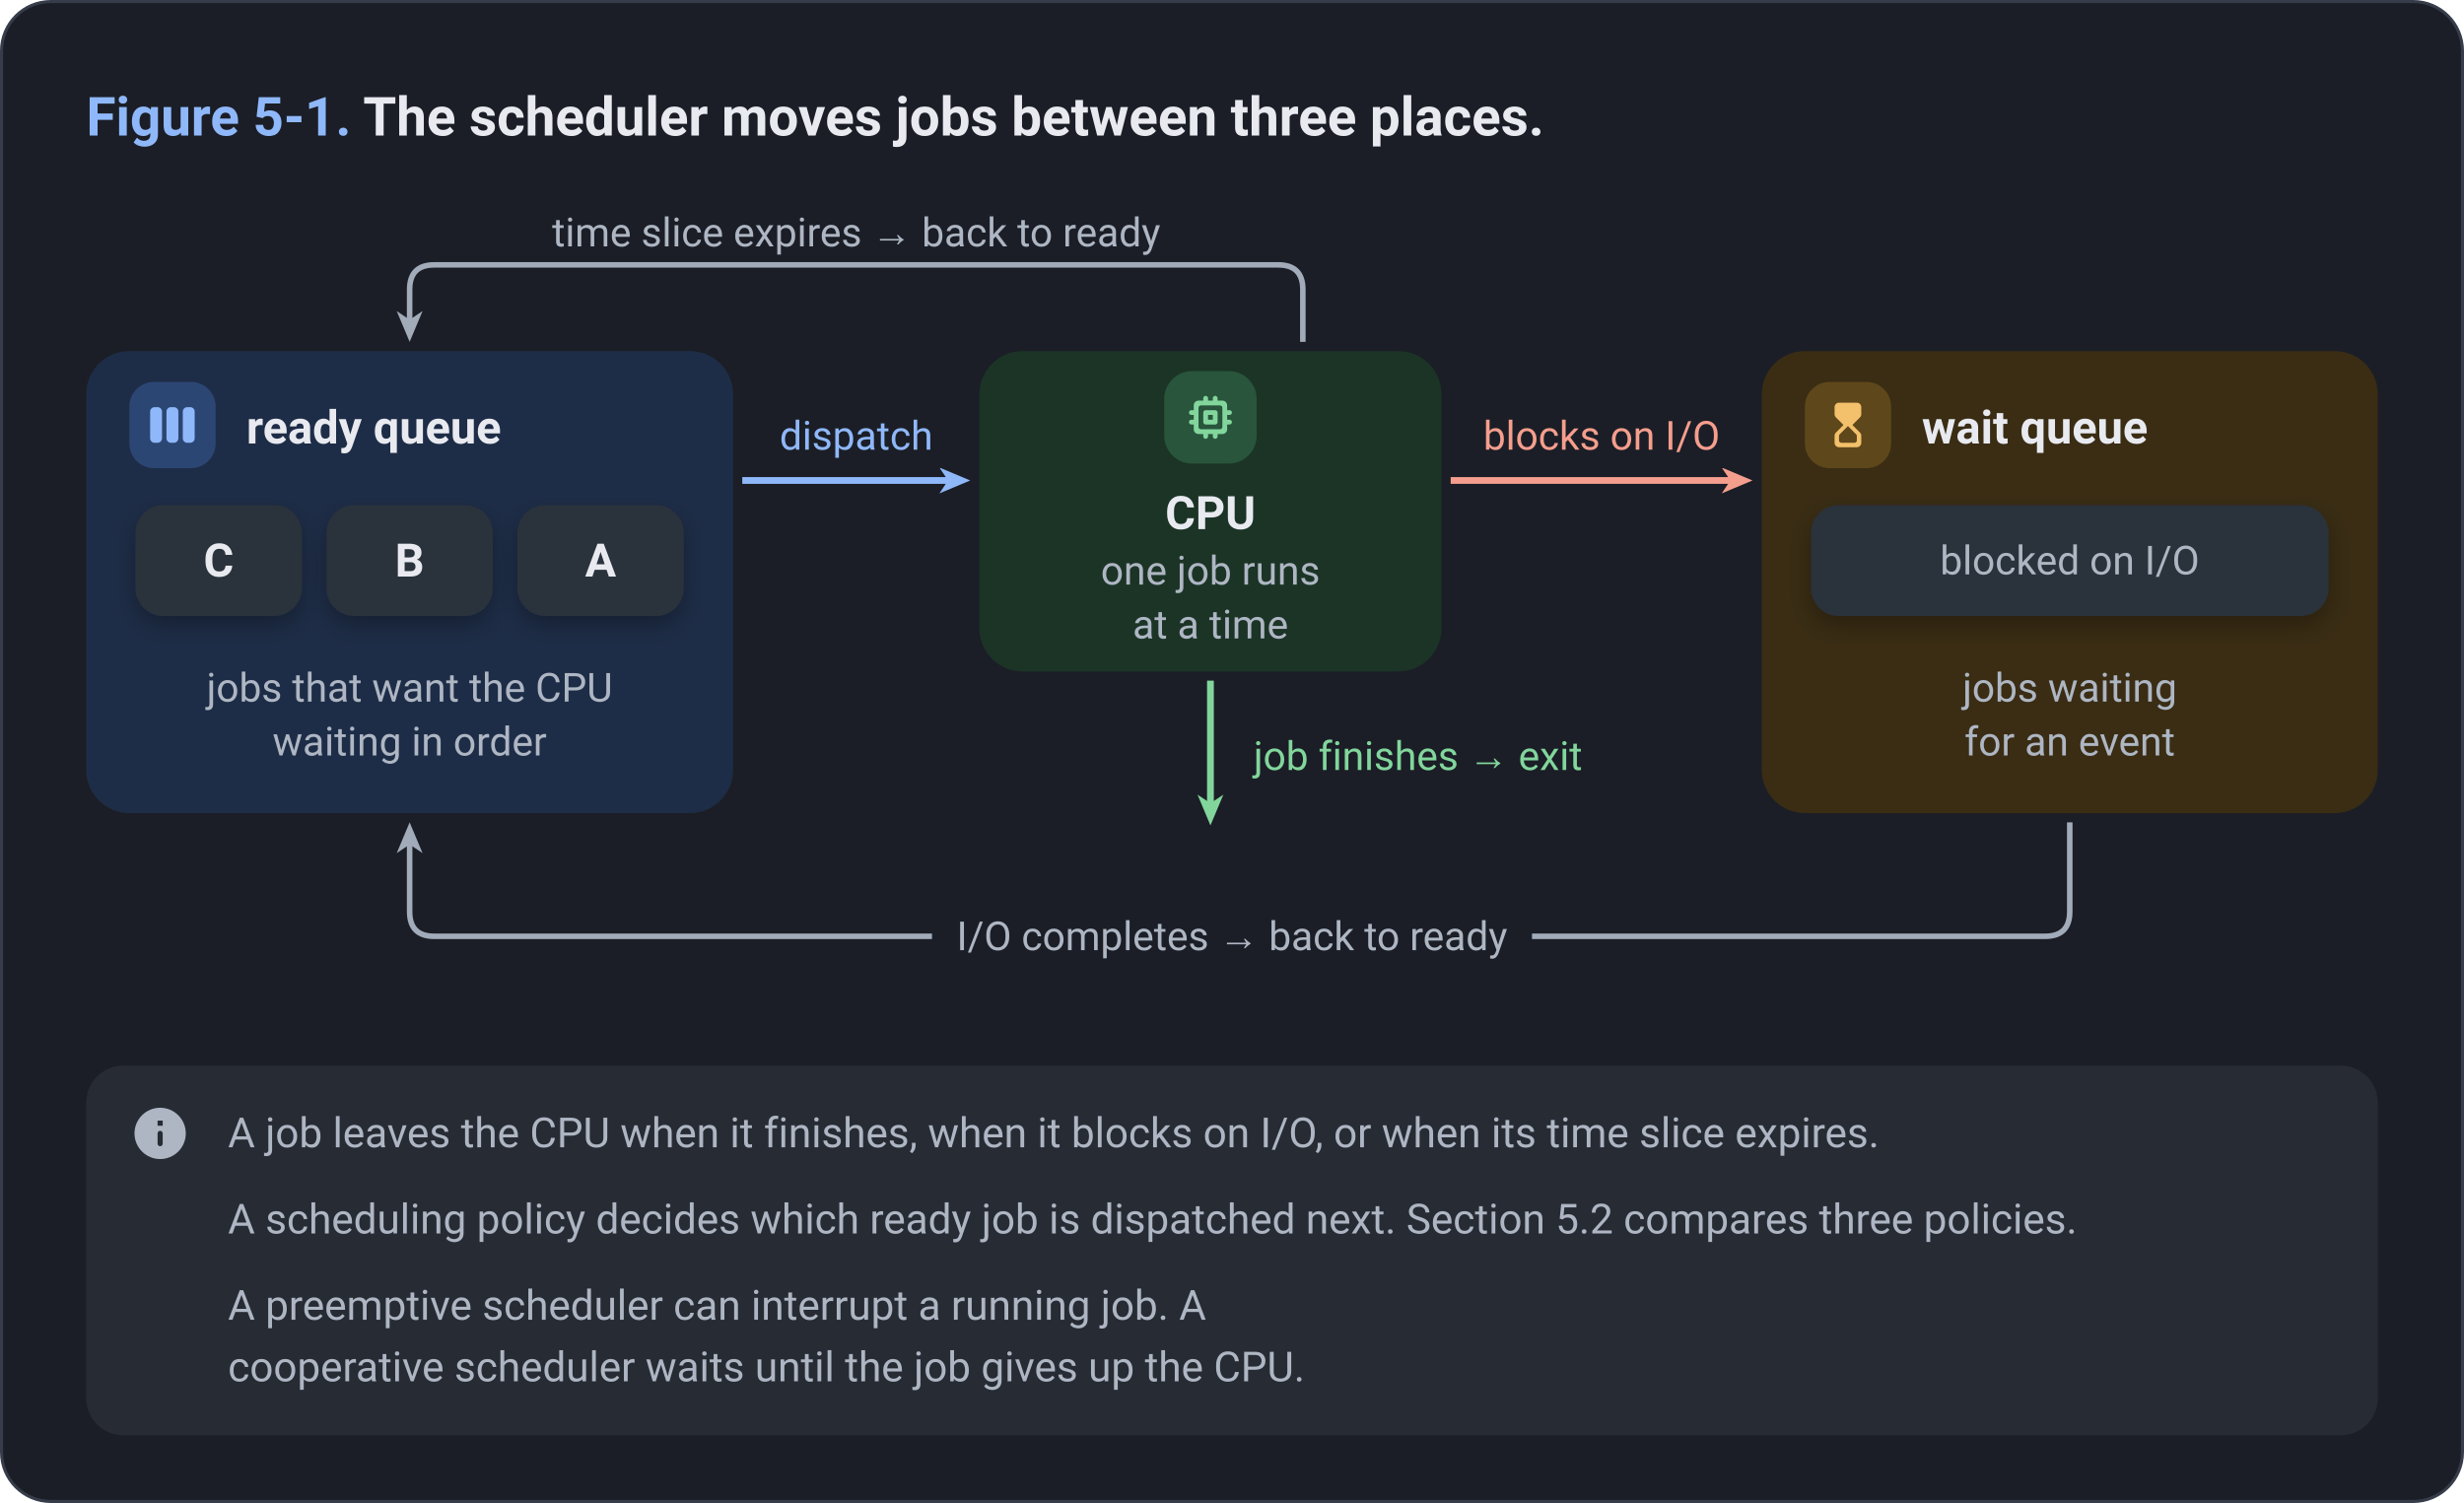
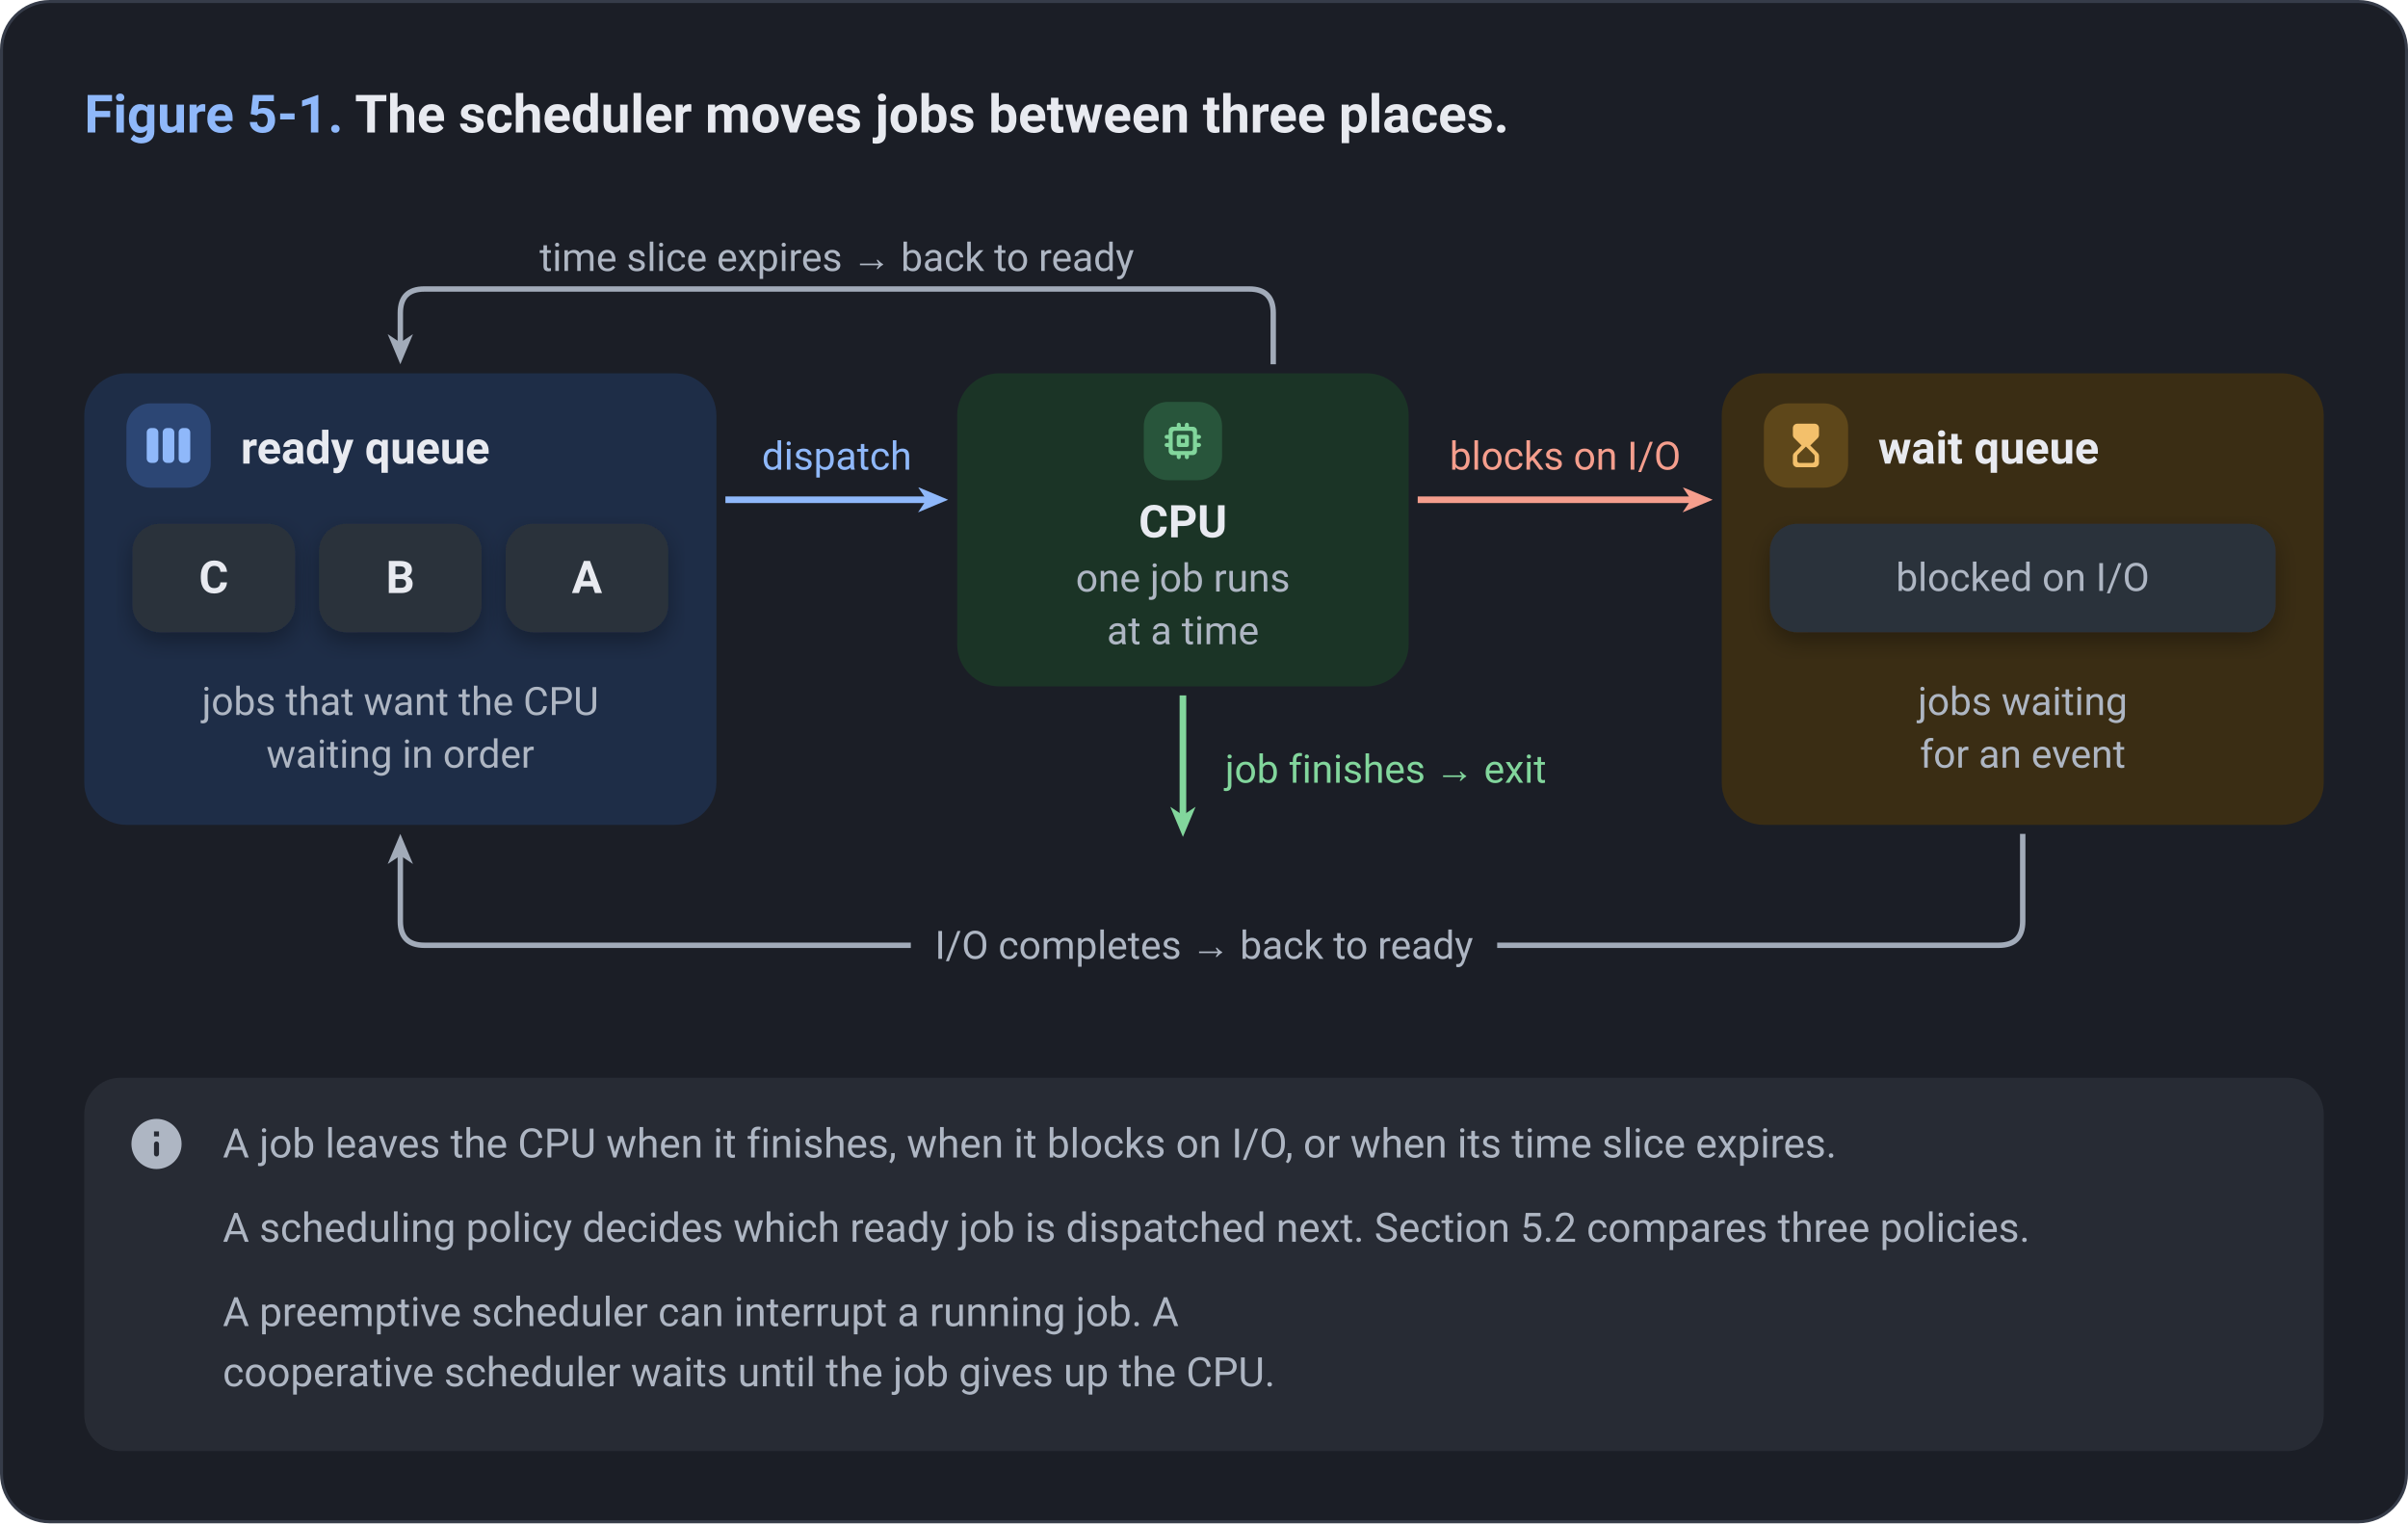
- <svg xmlns="http://www.w3.org/2000/svg" viewBox="0 0 800 488" width="800" height="488">
+ <svg xmlns="http://www.w3.org/2000/svg" viewBox="0 0 800 506" width="800" height="506">
  <style>
    text { font-family: -apple-system, BlinkMacSystemFont, "Segoe UI", Roboto, "Helvetica Neue", Arial, sans-serif; fill: #E8EAF0; }
    .paper { fill: #1B1E26; }
    .frame { fill: #1B1E26; stroke: #363C49; stroke-width: 1; }
    .card { fill: #2B303B; }
    .hair { stroke: #363C49; stroke-width: 1.2; fill: none; }
    .muted { fill: #AEB6C3; }
    .ink { fill: #E8EAF0; }
    .title { font-size: 17.5px; font-weight: 650; }
    .head { font-size: 15.5px; font-weight: 650; }
    .name { font-size: 15px; font-weight: 650; }
    .body { font-size: 13.5px; }
    .sub { font-size: 13px; }
    .mono { font-size: 12.5px; font-family: "SF Mono", SFMono-Regular, ui-monospace, Menlo, Consolas, monospace; }
    .monob { font-size: 12.5px; font-weight: 650; font-family: "SF Mono", SFMono-Regular, ui-monospace, Menlo, Consolas, monospace; }
    .small { font-size: 12px; }
    .note { font-size: 13.5px; }
    .noteb { font-size: 13.5px; font-weight: 650; }
    .sub, .small, .note { fill: #AEB6C3; }
    .c-blue { fill: #1E2D47; }
    .m-blue { fill: #2C4674; }
    .a-blue { fill: #8FB8FA; }
    .t-blue { fill: #8FB8FA; }
    .w-blue { stroke: #8FB8FA; fill: none; stroke-linecap: butt; stroke-linejoin: round; }
    .o-blue { stroke: #8FB8FA; fill: none; stroke-width: 1.5; }
    .h-blue { stroke: #8FB8FA; stroke-width: 1.4; }
    .c-green { fill: #1B3426; }
    .m-green { fill: #28553B; }
    .a-green { fill: #82D69C; }
    .t-green { fill: #82D69C; }
    .w-green { stroke: #82D69C; fill: none; stroke-linecap: butt; stroke-linejoin: round; }
    .o-green { stroke: #82D69C; fill: none; stroke-width: 1.5; }
    .h-green { stroke: #82D69C; stroke-width: 1.4; }
    .c-amber { fill: #3A2D14; }
    .m-amber { fill: #5E471A; }
    .a-amber { fill: #F3C06B; }
    .t-amber { fill: #F3C06B; }
    .w-amber { stroke: #F3C06B; fill: none; stroke-linecap: butt; stroke-linejoin: round; }
    .o-amber { stroke: #F3C06B; fill: none; stroke-width: 1.5; }
    .h-amber { stroke: #F3C06B; stroke-width: 1.4; }
    .c-red { fill: #41221D; }
    .m-red { fill: #69322B; }
    .a-red { fill: #F59E8D; }
    .t-red { fill: #F59E8D; }
    .w-red { stroke: #F59E8D; fill: none; stroke-linecap: butt; stroke-linejoin: round; }
    .o-red { stroke: #F59E8D; fill: none; stroke-width: 1.5; }
    .h-red { stroke: #F59E8D; stroke-width: 1.4; }
    .c-purple { fill: #2C2549; }
    .m-purple { fill: #453978; }
    .a-purple { fill: #BCA8F7; }
    .t-purple { fill: #BCA8F7; }
    .w-purple { stroke: #BCA8F7; fill: none; stroke-linecap: butt; stroke-linejoin: round; }
    .o-purple { stroke: #BCA8F7; fill: none; stroke-width: 1.5; }
    .h-purple { stroke: #BCA8F7; stroke-width: 1.4; }
    .c-teal { fill: #15332F; }
    .m-teal { fill: #1F514B; }
    .a-teal { fill: #72D5CA; }
    .t-teal { fill: #72D5CA; }
    .w-teal { stroke: #72D5CA; fill: none; stroke-linecap: butt; stroke-linejoin: round; }
    .o-teal { stroke: #72D5CA; fill: none; stroke-width: 1.5; }
    .h-teal { stroke: #72D5CA; stroke-width: 1.4; }
    .c-gray { fill: #272B34; }
    .m-gray { fill: #3A404D; }
    .a-gray { fill: #AEB6C3; }
    .t-gray { fill: #AEB6C3; }
    .w-gray { stroke: #AEB6C3; fill: none; stroke-linecap: butt; stroke-linejoin: round; }
    .o-gray { stroke: #AEB6C3; fill: none; stroke-width: 1.5; }
    .h-gray { stroke: #AEB6C3; stroke-width: 1.4; }
    .c-wire { fill: #272B34; }
    .m-wire { fill: #3A404D; }
    .a-wire { fill: #A2ABB9; }
    .t-wire { fill: #A2ABB9; }
    .w-wire { stroke: #A2ABB9; fill: none; stroke-linecap: butt; stroke-linejoin: round; }
    .o-wire { stroke: #A2ABB9; fill: none; stroke-width: 1.5; }
    .h-wire { stroke: #A2ABB9; stroke-width: 1.4; }
  </style>
  <defs>
    <filter id="lift" x="-10%" y="-15%" width="120%" height="140%">
      <feDropShadow dx="0" dy="1" stdDeviation="1.2" flood-color="#000000" flood-opacity="0.45" />
      <feDropShadow dx="0" dy="3" stdDeviation="4" flood-color="#000000" flood-opacity="0.32" />
    </filter>
  </defs>
-   <rect x="0.5" y="0.5" width="799" height="487" rx="16" class="frame" />
+   <rect x="0.5" y="0.5" width="799" height="505" rx="16" class="frame" />
  <text x="28" y="44" class="title">
    <tspan class="t-blue">Figure 5-1.</tspan> The scheduler moves jobs between three places.</text>
-   <g transform="translate(0 64)">
+   <g transform="translate(0 74)">
    <rect x="28.0" y="50.0" width="210.0" height="150.0" rx="14" class="c-blue" />
    <rect x="42.0" y="60.0" width="28.0" height="28.0" rx="8" class="m-blue" />
    <g transform="translate(47.3 65.3) scale(0.723)" class="a-blue">
      <path d="M5.33 20H4c-1.1 0-2-.9-2-2V6c0-1.1.9-2 2-2h1.33c1.1 0 2 .9 2 2v12a2 2 0 0 1-2 2zM22 18V6c0-1.1-.9-2-2-2h-1.33c-1.1 0-2 .9-2 2v12c0 1.1.9 2 2 2H20a2 2 0 0 0 2-2zm-7.33 0V6c0-1.1-.9-2-2-2h-1.33c-1.1 0-2 .9-2 2v12c0 1.1.9 2 2 2h1.33c1.1 0 2-.9 2-2z" />
    </g>
    <text x="80.0" y="80.0" class="name">ready queue</text>
    <rect x="44.0" y="100.0" width="54.0" height="36.0" rx="9" class="card" filter="url(#lift)" />
-     <text x="71.0" y="123.2" class="name" text-anchor="middle" data-fit="49.0,93.0">C</text>
+     <text x="71.0" y="123.0" class="name" text-anchor="middle" data-fit="49.0,93.0">C</text>
    <rect x="106.0" y="100.0" width="54.0" height="36.0" rx="9" class="card" filter="url(#lift)" />
-     <text x="133.0" y="123.2" class="name" text-anchor="middle" data-fit="111.0,155.0">B</text>
+     <text x="133.0" y="123.0" class="name" text-anchor="middle" data-fit="111.0,155.0">B</text>
    <rect x="168.0" y="100.0" width="54.0" height="36.0" rx="9" class="card" filter="url(#lift)" />
-     <text x="195.0" y="123.2" class="name" text-anchor="middle" data-fit="173.0,217.0">A</text>
-     <text x="133.0" y="163.8" class="sub" text-anchor="middle" data-fit="34.0,232.0">jobs that want the CPU</text>
-     <text x="133.0" y="181.3" class="sub" text-anchor="middle" data-fit="34.0,232.0">waiting in order</text>
+     <text x="195.0" y="123.0" class="name" text-anchor="middle" data-fit="173.0,217.0">A</text>
+     <text x="133.0" y="163.5" class="sub" text-anchor="middle" data-fit="34.0,232.0">jobs that want the CPU</text>
+     <text x="133.0" y="181.0" class="sub" text-anchor="middle" data-fit="34.0,232.0">waiting in order</text>
    <rect x="318.0" y="50.0" width="150.0" height="104.0" rx="14" class="c-green" />
-     <rect x="378.0" y="56.5" width="30.0" height="30.0" rx="9" class="m-green" />
-     <g transform="translate(383.7 62.2) scale(0.775)" class="a-green">
+     <rect x="380.0" y="59.5" width="26.0" height="26.0" rx="8" class="m-green" />
+     <g transform="translate(384.9 64.4) scale(0.672)" class="a-green">
      <path d="M14 9h-4c-.55 0-1 .45-1 1v4c0 .55.45 1 1 1h4c.55 0 1-.45 1-1v-4c0-.55-.45-1-1-1zm-1 4h-2v-2h2v2zm8-3c0-.55-.45-1-1-1h-1V7c0-1.1-.9-2-2-2h-2V4c0-.55-.45-1-1-1s-1 .45-1 1v1h-2V4c0-.55-.45-1-1-1s-1 .45-1 1v1H7c-1.1 0-2 .9-2 2v2H4c-.55 0-1 .45-1 1s.45 1 1 1h1v2H4c-.55 0-1 .45-1 1s.45 1 1 1h1v2c0 1.1.9 2 2 2h2v1c0 .55.45 1 1 1s1-.45 1-1v-1h2v1c0 .55.45 1 1 1s1-.45 1-1v-1h2c1.1 0 2-.9 2-2v-2h1c.55 0 1-.45 1-1s-.45-1-1-1h-1v-2h1c.55 0 1-.45 1-1zm-5 7H8c-.55 0-1-.45-1-1V8c0-.55.45-1 1-1h8c.55 0 1 .45 1 1v8c0 .55-.45 1-1 1z" />
    </g>
-     <text x="393.0" y="107.8" class="name" text-anchor="middle" data-fit="323.0,463.0">CPU</text>
-     <text x="393.0" y="125.8" class="sub" text-anchor="middle" data-fit="323.0,463.0">one job runs</text>
-     <text x="393.0" y="143.3" class="sub" text-anchor="middle" data-fit="323.0,463.0">at a time</text>
+     <text x="393.0" y="104.5" class="name" text-anchor="middle" data-fit="323.0,463.0">CPU</text>
+     <text x="393.0" y="122.5" class="sub" text-anchor="middle" data-fit="323.0,463.0">one job runs</text>
+     <text x="393.0" y="140.0" class="sub" text-anchor="middle" data-fit="323.0,463.0">at a time</text>
    <rect x="572.0" y="50.0" width="200.0" height="150.0" rx="14" class="c-amber" />
    <rect x="586.0" y="60.0" width="28.0" height="28.0" rx="8" class="m-amber" />
    <g transform="translate(591.3 65.3) scale(0.723)" class="a-amber">
      <path d="M8 2c-1.1 0-2 .9-2 2l.01 3.18c0 .53.21 1.03.58 1.41L10 12l-3.41 3.43c-.37.37-.58.88-.58 1.41L6 20c0 1.1.9 2 2 2h8c1.1 0 2-.9 2-2v-3.16c0-.53-.21-1.04-.58-1.41L14 12l3.41-3.4c.38-.38.59-.89.59-1.42V4c0-1.1-.9-2-2-2H8zm8 14.91V19c0 .55-.45 1-1 1H9c-.55 0-1-.45-1-1v-2.09c0-.27.11-.52.29-.71L12 12.5l3.71 3.71c.18.18.29.44.29.7z" />
    </g>
    <text x="624.0" y="80.0" class="name">wait queue</text>
    <rect x="588.0" y="100.0" width="168.0" height="36.0" rx="9" class="card" filter="url(#lift)" />
-     <text x="672.0" y="122.5" class="sub" text-anchor="middle" data-fit="593.0,751.0">blocked on I/O</text>
-     <text x="672.0" y="163.8" class="sub" text-anchor="middle" data-fit="578.0,766.0">jobs waiting</text>
-     <text x="672.0" y="181.3" class="sub" text-anchor="middle" data-fit="578.0,766.0">for an event</text>
+     <text x="672.0" y="122.3" class="sub" text-anchor="middle" data-fit="593.0,751.0">blocked on I/O</text>
+     <text x="672.0" y="163.5" class="sub" text-anchor="middle" data-fit="578.0,766.0">jobs waiting</text>
+     <text x="672.0" y="181.0" class="sub" text-anchor="middle" data-fit="578.0,766.0">for an event</text>
    <polygon points="315.0,92.0 305.0,96.2 307.8,92.0 305.0,87.8" class="a-blue" />
    <path d="M241.0,92.0 L308.0,92.0" class="w-blue" stroke-width="2.2" />
    <rect x="247.2" y="69.0" width="61.6" height="19.0" rx="4" class="paper" />
    <text x="278.0" y="82.0" class="sub t-blue" text-anchor="middle">dispatch</text>
    <polygon points="569.0,92.0 559.0,96.2 561.8,92.0 559.0,87.8" class="a-red" />
    <path d="M471.0,92.0 L562.0,92.0" class="w-red" stroke-width="2.2" />
    <rect x="475.6" y="69.0" width="88.7" height="19.0" rx="4" class="paper" />
    <text x="520.0" y="82.0" class="sub t-red" text-anchor="middle">blocks on I/O</text>
    <polygon points="133.0,47.0 128.8,37.0 133.0,39.8 137.2,37.0" class="a-wire" />
    <path d="M423.0,47.0 L423.0,30.0 Q423.0,22.0 415.0,22.0 L141.0,22.0 Q133.0,22.0 133.0,30.0 L133.0,40.0" class="w-wire" stroke-width="1.8" />
    <text x="278.0" y="16.0" class="sub" text-anchor="middle">time slice expires → back to ready</text>
    <polygon points="393.0,204.0 388.8,194.0 393.0,196.8 397.2,194.0" class="a-green" />
    <path d="M393.0,157.0 L393.0,197.0" class="w-green" stroke-width="2.2" />
    <text x="407.0" y="186.0" class="sub t-green">job finishes → exit</text>
    <polygon points="133.0,203.0 137.2,213.0 133.0,210.2 128.8,213.0" class="a-wire" />
    <path d="M672.0,203.0 L672.0,232.0 Q672.0,240.0 664.0,240.0 L141.0,240.0 Q133.0,240.0 133.0,232.0 L133.0,210.0" class="w-wire" stroke-width="1.8" />
    <rect x="302.6" y="231.5" width="194.8" height="19.0" rx="4" class="paper" />
    <text x="400.0" y="244.5" class="sub" text-anchor="middle">I/O completes → back to ready</text>
  </g>
-   <rect x="28" y="346" width="744" height="120" rx="12" class="c-gray" />
-   <g transform="translate(42 358) scale(0.833)" class="a-gray">
+   <rect x="28" y="358" width="744" height="124" rx="12" class="c-gray" />
+   <g transform="translate(42 370) scale(0.833)" class="a-gray">
    <path d="M12 2C6.48 2 2 6.48 2 12s4.48 10 10 10 10-4.48 10-10S17.52 2 12 2zm0 15c-.55 0-1-.45-1-1v-4c0-.55.45-1 1-1s1 .45 1 1v4c0 .55-.45 1-1 1zm1-8h-2V7h2v2z" />
  </g>
-   <text x="74" y="372.5" class="note" data-fit="74,760">A job leaves the CPU when it finishes, when it blocks on I/O, or when its time slice expires.</text>
-   <text x="74" y="400.5" class="note" data-fit="74,760">A scheduling policy decides which ready job is dispatched next. Section 5.2 compares three policies.</text>
-   <text x="74" y="428.5" class="note" data-fit="74,760">A preemptive scheduler can interrupt a running job. A</text>
-   <text x="74" y="448.5" class="note" data-fit="74,760">cooperative scheduler waits until the job gives up the CPU.</text>
+   <text x="74" y="384.5" class="note" data-fit="74,760">A job leaves the CPU when it finishes, when it blocks on I/O, or when its time slice expires.</text>
+   <text x="74" y="412.5" class="note" data-fit="74,760">A scheduling policy decides which ready job is dispatched next. Section 5.2 compares three policies.</text>
+   <text x="74" y="440.5" class="note" data-fit="74,760">A preemptive scheduler can interrupt a running job. A</text>
+   <text x="74" y="460.5" class="note" data-fit="74,760">cooperative scheduler waits until the job gives up the CPU.</text>
</svg>
